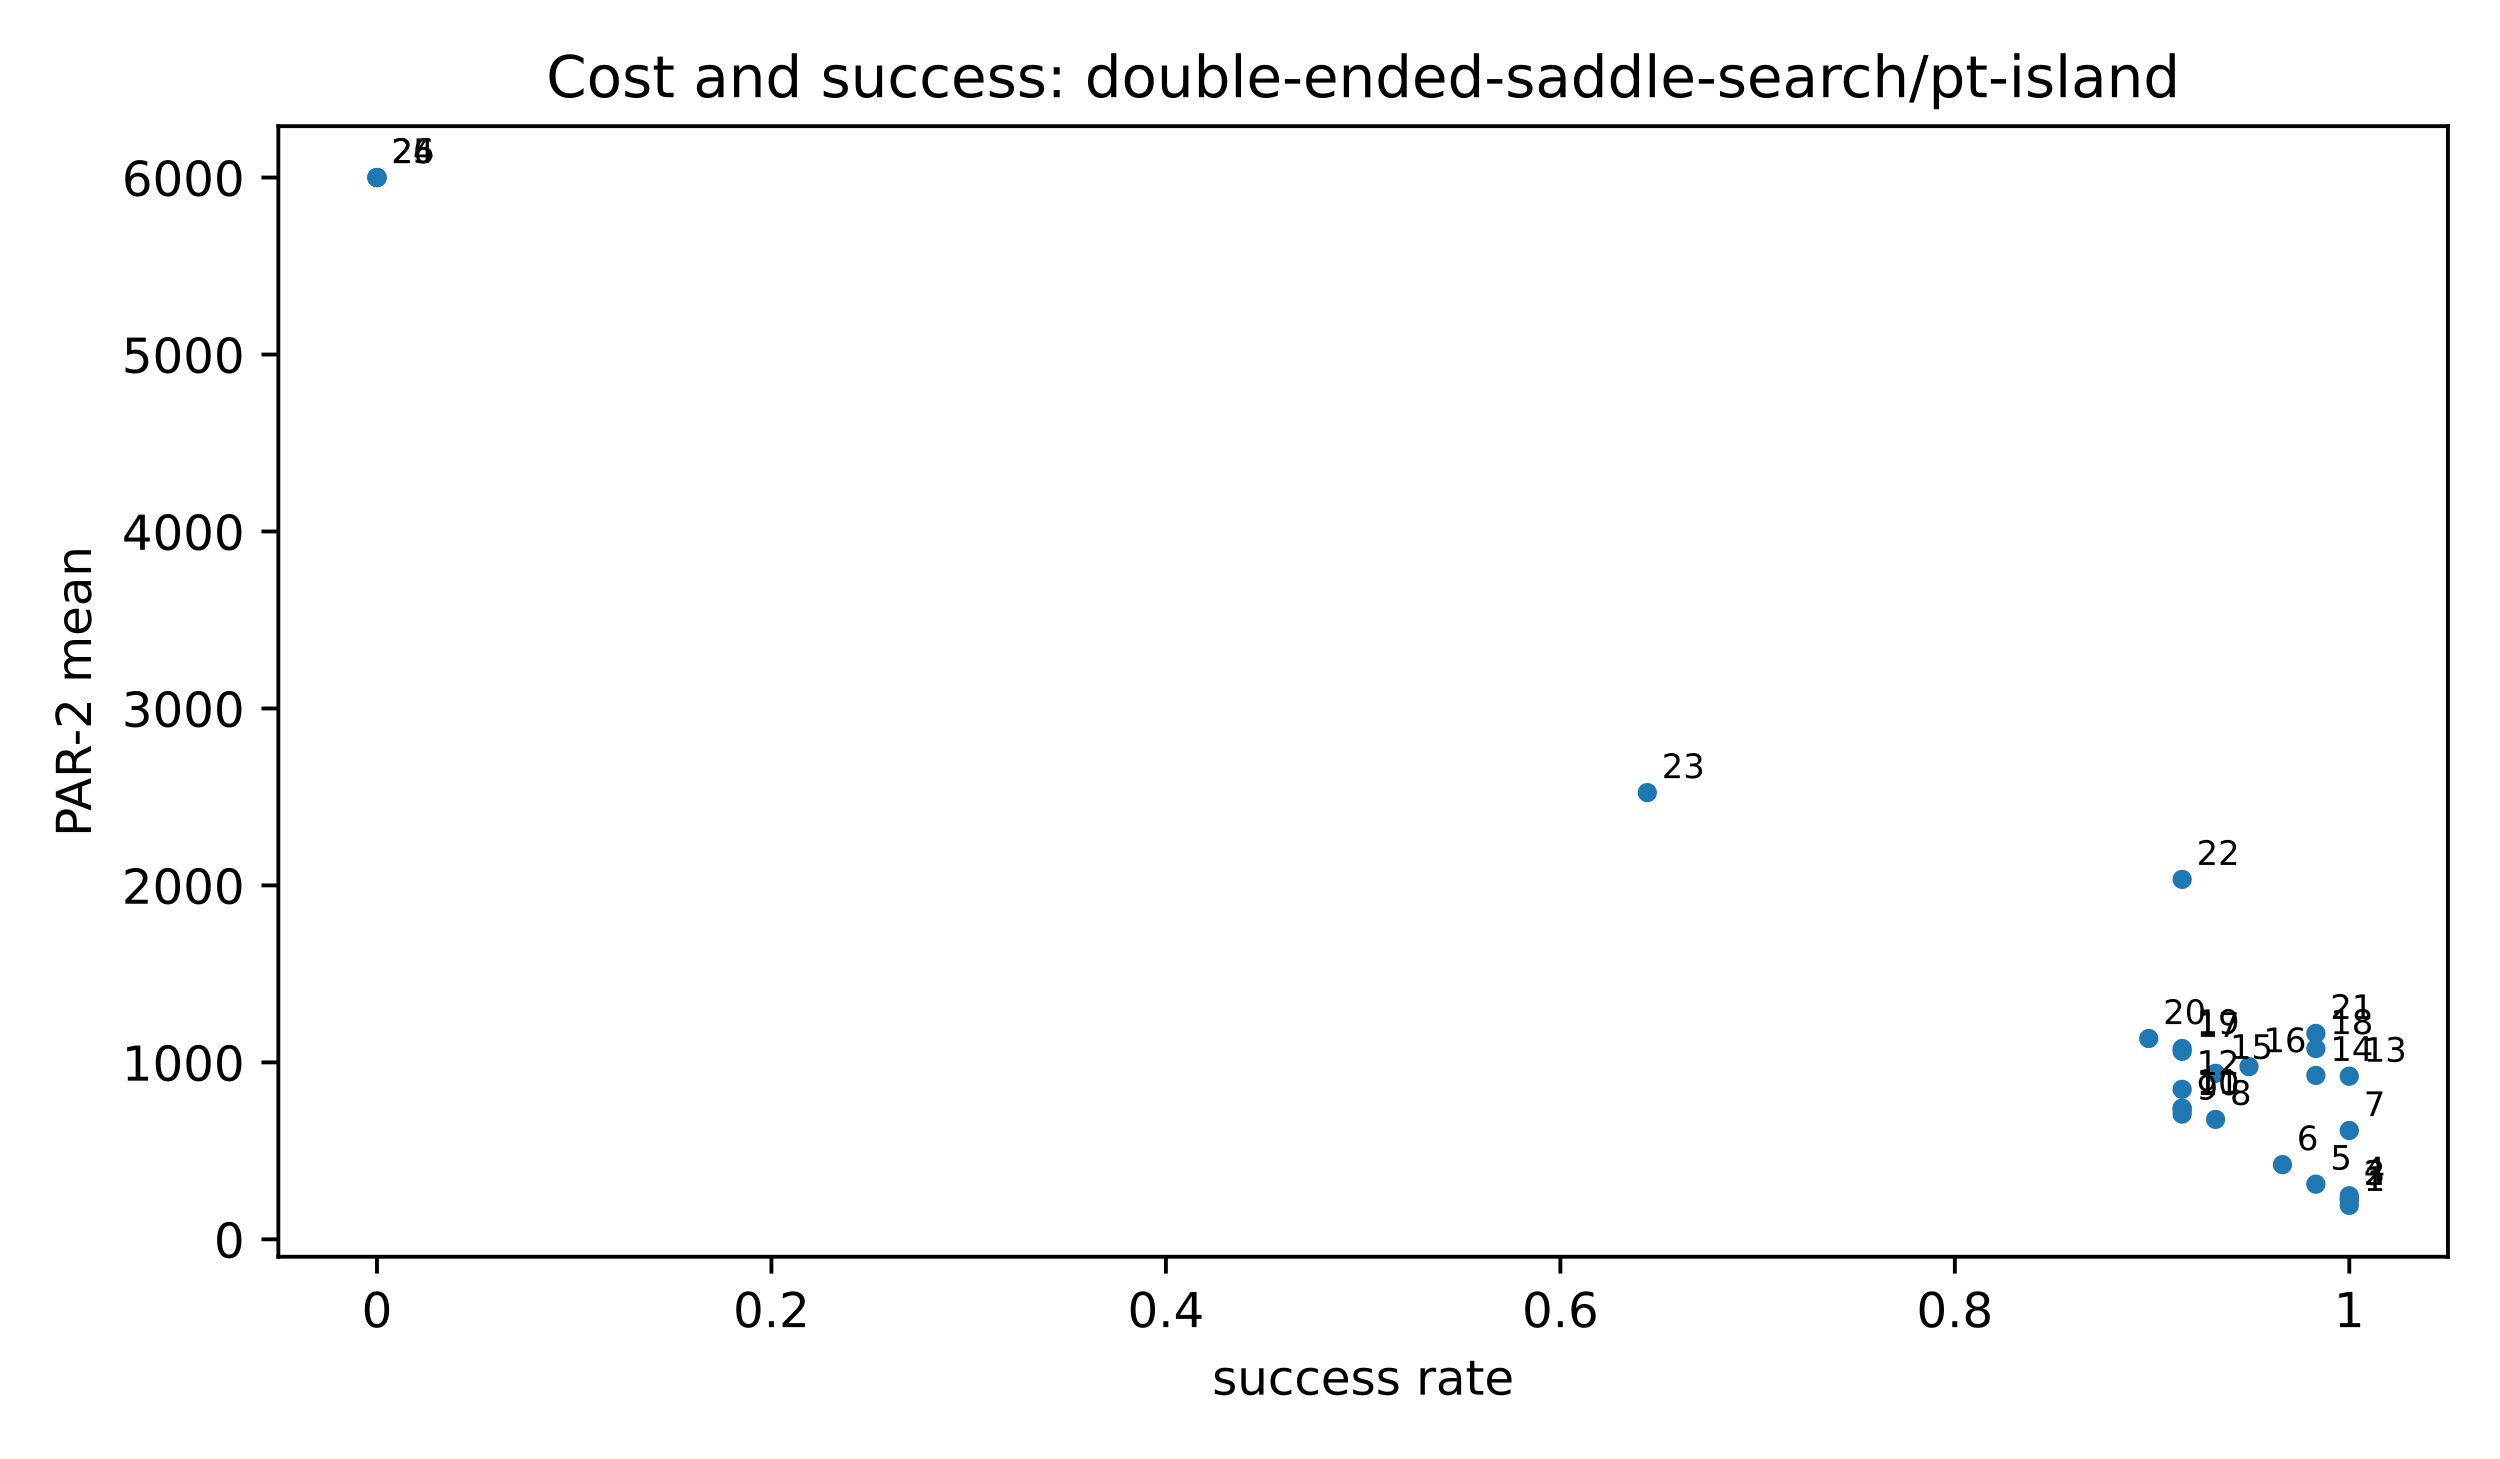
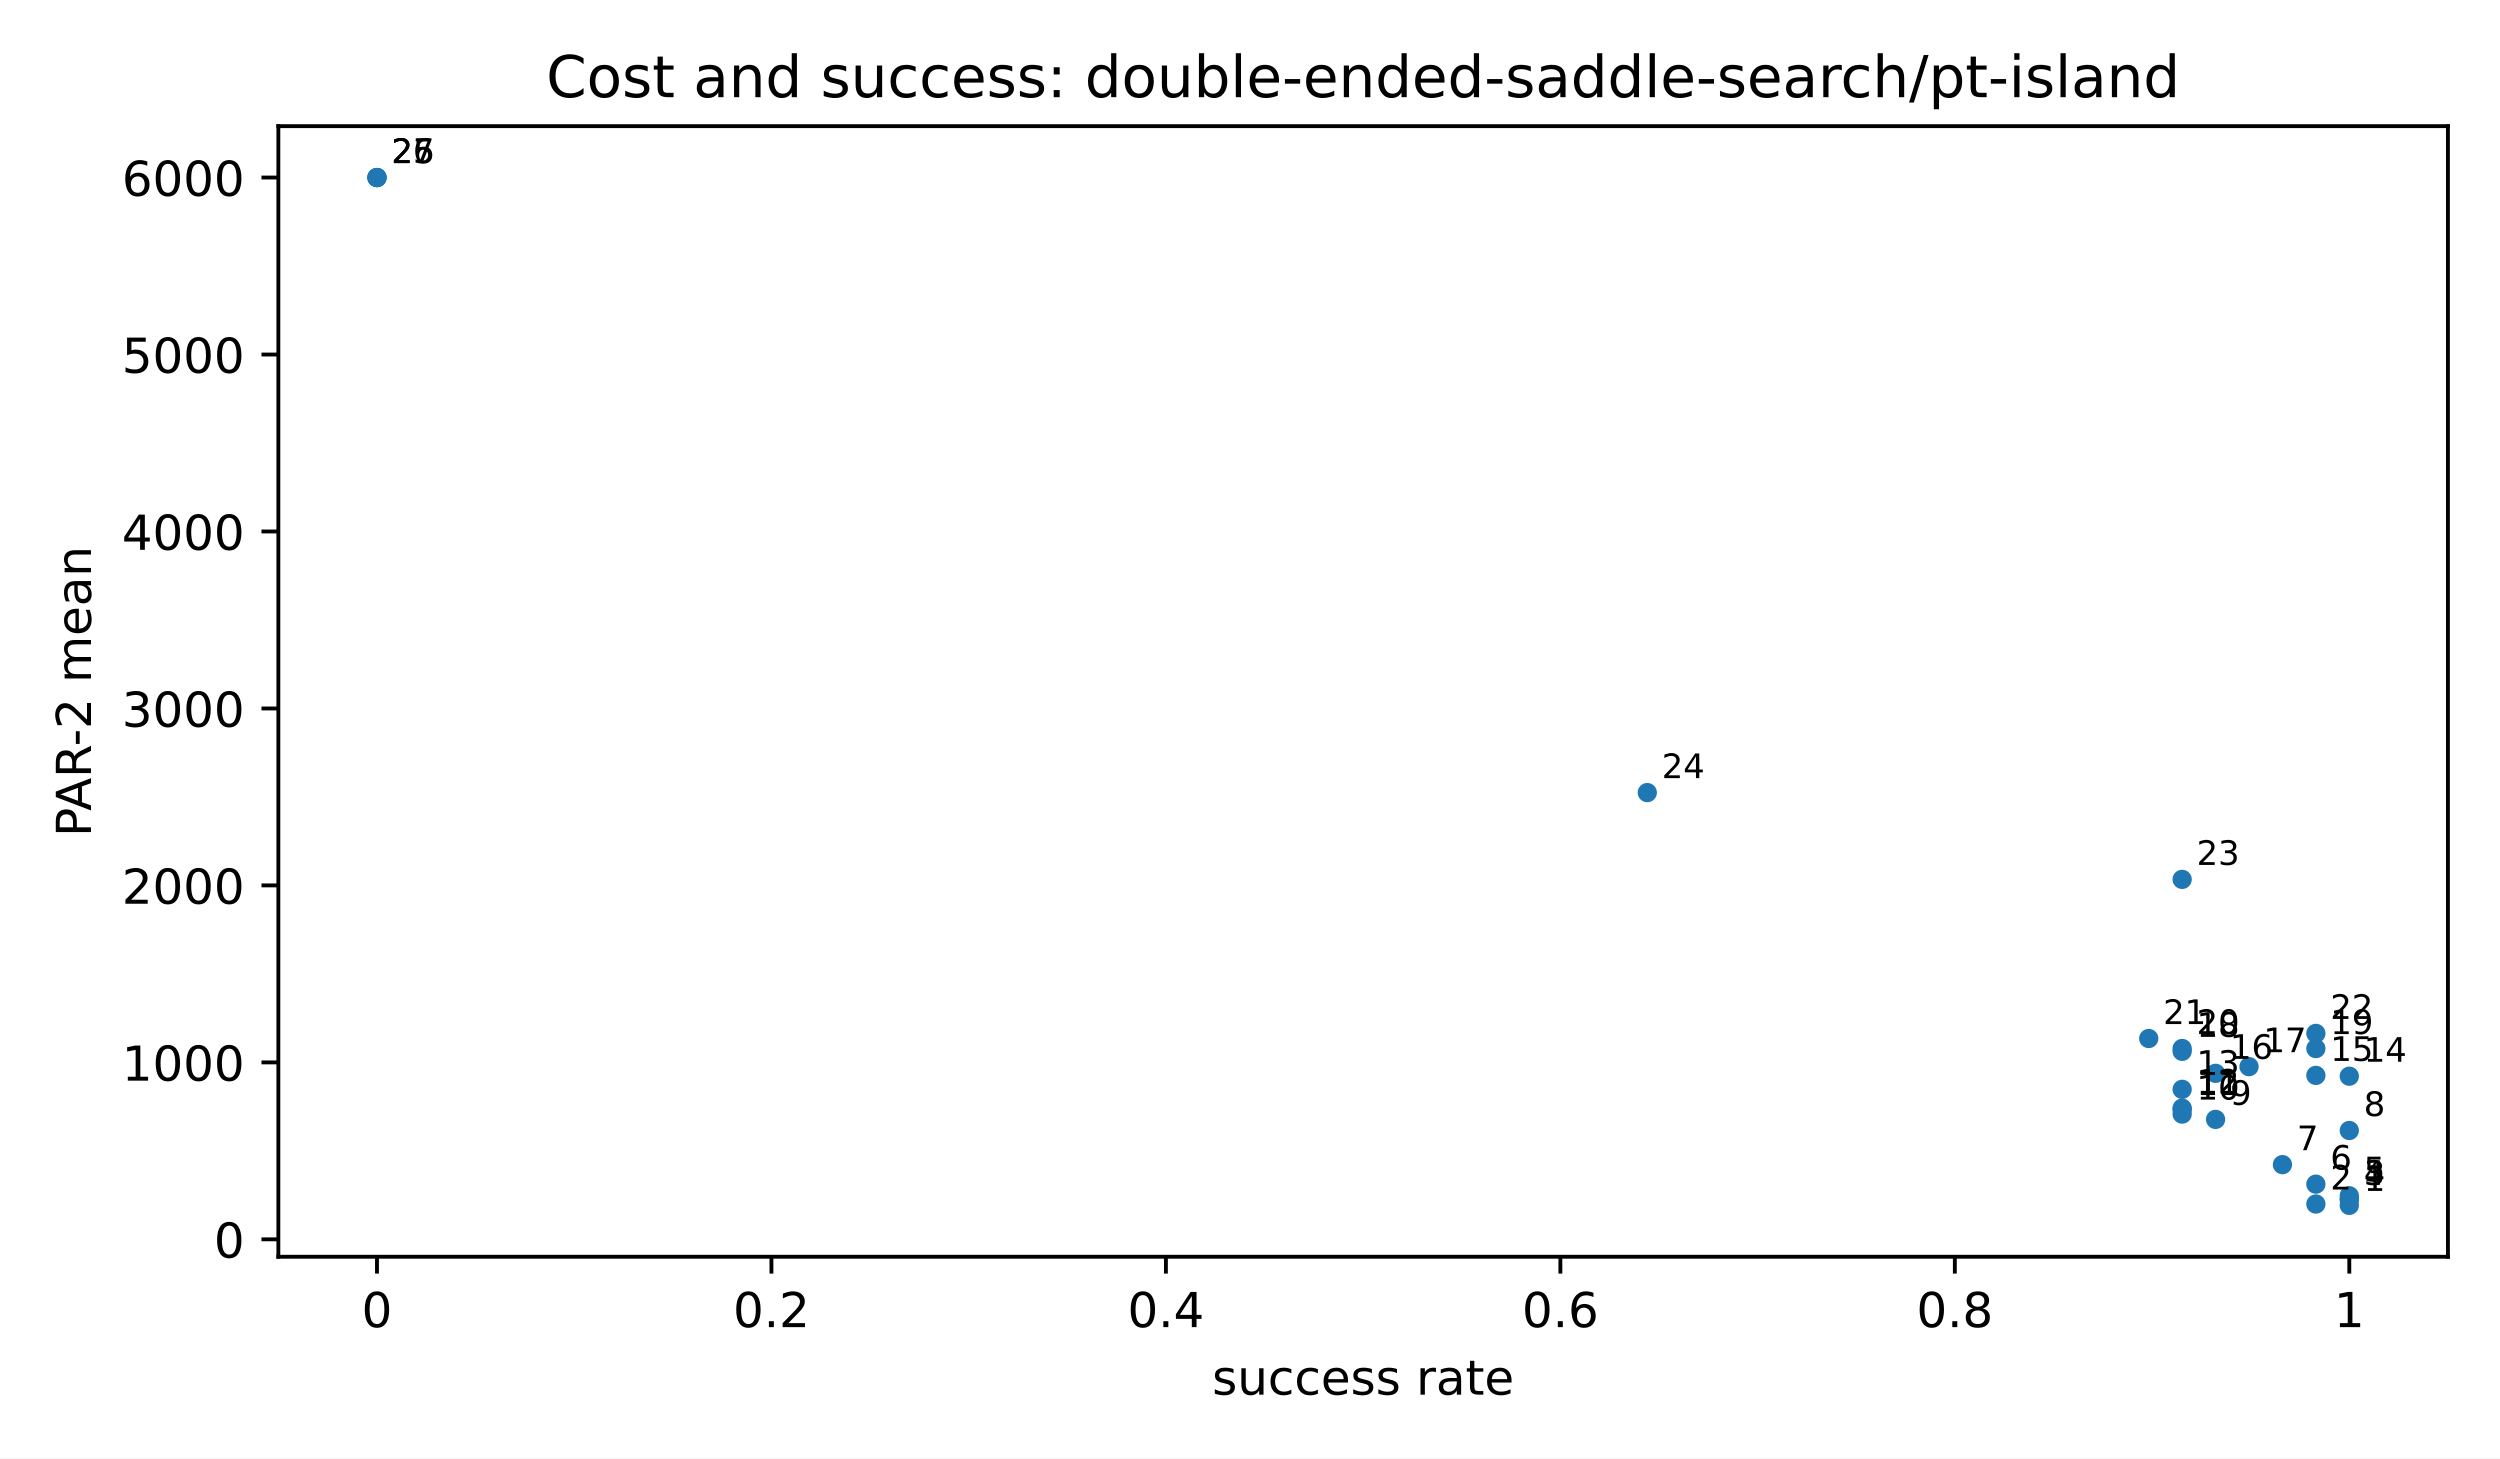
<svg xmlns="http://www.w3.org/2000/svg" xmlns:xlink="http://www.w3.org/1999/xlink" width="518.4pt" height="302.4pt" viewBox="0 0 518.4 302.4" version="1.1">
  <defs>
    <style type="text/css">*{stroke-linejoin: round; stroke-linecap: butt}</style>
  </defs>
  <g id="figure_1">
    <g id="patch_1">
      <path d="M 0 302.4  L 518.4 302.4  L 518.4 0  L 0 0  z " style="fill: #ffffff" />
    </g>
    <g id="axes_1">
      <g id="patch_2">
        <path d="M 57.72 260.6  L 507.6 260.6  L 507.6 26.16  L 57.72 26.16  z " style="fill: #ffffff" />
      </g>
      <g id="PathCollection_1">
        <defs>
          <path id="m2d8934182f" d="M 0 2  C 0.53 2 1.039 1.789 1.414 1.414  C 1.789 1.039 2 0.53 2 0  C 2 -0.53 1.789 -1.039 1.414 -1.414  C 1.039 -1.789 0.53 -2 0 -2  C -0.53 -2 -1.039 -1.789 -1.414 -1.414  C -1.789 -1.039 -2 -0.53 -2 0  C -2 0.53 -1.789 1.039 -1.414 1.414  C -1.039 1.789 -0.53 2 0 2  z " />
        </defs>
        <g clip-path="url(#pfbca4baf77)">
          <use xlink:href="#m2d8934182f" x="487.151" y="249.944" style="fill: #1f77b4" />
+           <use xlink:href="#m2d8934182f" x="480.219" y="249.667" style="fill: #1f77b4" />
          <use xlink:href="#m2d8934182f" x="487.151" y="248.702" style="fill: #1f77b4" />
          <use xlink:href="#m2d8934182f" x="487.151" y="248.702" style="fill: #1f77b4" />
          <use xlink:href="#m2d8934182f" x="487.151" y="247.954" style="fill: #1f77b4" />
          <use xlink:href="#m2d8934182f" x="480.219" y="245.548" style="fill: #1f77b4" />
          <use xlink:href="#m2d8934182f" x="473.287" y="241.5" style="fill: #1f77b4" />
          <use xlink:href="#m2d8934182f" x="487.151" y="234.418" style="fill: #1f77b4" />
          <use xlink:href="#m2d8934182f" x="459.423" y="232.118" style="fill: #1f77b4" />
          <use xlink:href="#m2d8934182f" x="452.491" y="231.016" style="fill: #1f77b4" />
          <use xlink:href="#m2d8934182f" x="452.491" y="230.072" style="fill: #1f77b4" />
          <use xlink:href="#m2d8934182f" x="452.491" y="229.783" style="fill: #1f77b4" />
          <use xlink:href="#m2d8934182f" x="452.491" y="225.885" style="fill: #1f77b4" />
          <use xlink:href="#m2d8934182f" x="487.151" y="223.163" style="fill: #1f77b4" />
          <use xlink:href="#m2d8934182f" x="480.219" y="222.993" style="fill: #1f77b4" />
          <use xlink:href="#m2d8934182f" x="459.423" y="222.567" style="fill: #1f77b4" />
          <use xlink:href="#m2d8934182f" x="466.355" y="221.177" style="fill: #1f77b4" />
          <use xlink:href="#m2d8934182f" x="452.491" y="218.003" style="fill: #1f77b4" />
          <use xlink:href="#m2d8934182f" x="480.219" y="217.429" style="fill: #1f77b4" />
          <use xlink:href="#m2d8934182f" x="452.491" y="217.417" style="fill: #1f77b4" />
          <use xlink:href="#m2d8934182f" x="445.56" y="215.344" style="fill: #1f77b4" />
          <use xlink:href="#m2d8934182f" x="480.219" y="214.286" style="fill: #1f77b4" />
          <use xlink:href="#m2d8934182f" x="452.491" y="182.348" style="fill: #1f77b4" />
          <use xlink:href="#m2d8934182f" x="341.581" y="164.352" style="fill: #1f77b4" />
          <use xlink:href="#m2d8934182f" x="78.169" y="36.816" style="fill: #1f77b4" />
          <use xlink:href="#m2d8934182f" x="78.169" y="36.816" style="fill: #1f77b4" />
          <use xlink:href="#m2d8934182f" x="78.169" y="36.816" style="fill: #1f77b4" />
        </g>
      </g>
      <g id="matplotlib.axis_1">
        <g id="xtick_1">
          <g id="line2d_1">
            <defs>
              <path id="m8ea4d47d77" d="M 0 0  L 0 3.5  " style="stroke: #000000; stroke-width: 0.8" />
            </defs>
            <g>
              <use xlink:href="#m8ea4d47d77" x="78.169" y="260.6" style="stroke: #000000; stroke-width: 0.8" />
            </g>
          </g>
          <g id="text_1">
            <text style="font-size: 10px; font-family: 'DejaVu Sans', 'Bitstream Vera Sans', 'Computer Modern Sans Serif', 'Lucida Grande', 'Verdana', 'Geneva', 'Lucid', 'Arial', 'Helvetica', 'Avant Garde', sans-serif; text-anchor: middle" x="78.169" y="275.198" transform="rotate(-0 78.16909 275.1977)">0</text>
          </g>
        </g>
        <g id="xtick_2">
          <g id="line2d_2">
            <g>
              <use xlink:href="#m8ea4d47d77" x="159.965" y="260.6" style="stroke: #000000; stroke-width: 0.8" />
            </g>
          </g>
          <g id="text_2">
            <text style="font-size: 10px; font-family: 'DejaVu Sans', 'Bitstream Vera Sans', 'Computer Modern Sans Serif', 'Lucida Grande', 'Verdana', 'Geneva', 'Lucid', 'Arial', 'Helvetica', 'Avant Garde', sans-serif; text-anchor: middle" x="159.965" y="275.198" transform="rotate(-0 159.9655 275.1977)">0.2</text>
          </g>
        </g>
        <g id="xtick_3">
          <g id="line2d_3">
            <g>
              <use xlink:href="#m8ea4d47d77" x="241.762" y="260.6" style="stroke: #000000; stroke-width: 0.8" />
            </g>
          </g>
          <g id="text_3">
            <text style="font-size: 10px; font-family: 'DejaVu Sans', 'Bitstream Vera Sans', 'Computer Modern Sans Serif', 'Lucida Grande', 'Verdana', 'Geneva', 'Lucid', 'Arial', 'Helvetica', 'Avant Garde', sans-serif; text-anchor: middle" x="241.762" y="275.198" transform="rotate(-0 241.7618 275.1977)">0.4</text>
          </g>
        </g>
        <g id="xtick_4">
          <g id="line2d_4">
            <g>
              <use xlink:href="#m8ea4d47d77" x="323.558" y="260.6" style="stroke: #000000; stroke-width: 0.8" />
            </g>
          </g>
          <g id="text_4">
            <text style="font-size: 10px; font-family: 'DejaVu Sans', 'Bitstream Vera Sans', 'Computer Modern Sans Serif', 'Lucida Grande', 'Verdana', 'Geneva', 'Lucid', 'Arial', 'Helvetica', 'Avant Garde', sans-serif; text-anchor: middle" x="323.558" y="275.198" transform="rotate(-0 323.5582 275.1977)">0.6</text>
          </g>
        </g>
        <g id="xtick_5">
          <g id="line2d_5">
            <g>
              <use xlink:href="#m8ea4d47d77" x="405.355" y="260.6" style="stroke: #000000; stroke-width: 0.8" />
            </g>
          </g>
          <g id="text_5">
            <text style="font-size: 10px; font-family: 'DejaVu Sans', 'Bitstream Vera Sans', 'Computer Modern Sans Serif', 'Lucida Grande', 'Verdana', 'Geneva', 'Lucid', 'Arial', 'Helvetica', 'Avant Garde', sans-serif; text-anchor: middle" x="405.355" y="275.198" transform="rotate(-0 405.3545 275.1977)">0.8</text>
          </g>
        </g>
        <g id="xtick_6">
          <g id="line2d_6">
            <g>
              <use xlink:href="#m8ea4d47d77" x="487.151" y="260.6" style="stroke: #000000; stroke-width: 0.8" />
            </g>
          </g>
          <g id="text_6">
            <text style="font-size: 10px; font-family: 'DejaVu Sans', 'Bitstream Vera Sans', 'Computer Modern Sans Serif', 'Lucida Grande', 'Verdana', 'Geneva', 'Lucid', 'Arial', 'Helvetica', 'Avant Garde', sans-serif; text-anchor: middle" x="487.151" y="275.198" transform="rotate(-0 487.1509 275.1977)">1</text>
          </g>
        </g>
        <g id="text_7">
          <text style="font-size: 10px; font-family: 'DejaVu Sans', 'Bitstream Vera Sans', 'Computer Modern Sans Serif', 'Lucida Grande', 'Verdana', 'Geneva', 'Lucid', 'Arial', 'Helvetica', 'Avant Garde', sans-serif; text-anchor: middle" x="282.66" y="289.198" transform="rotate(-0 282.66 289.1977)">success rate</text>
        </g>
      </g>
      <g id="matplotlib.axis_2">
        <g id="ytick_1">
          <g id="line2d_7">
            <defs>
              <path id="md659df78fa" d="M 0 0  L -3.5 0  " style="stroke: #000000; stroke-width: 0.8" />
            </defs>
            <g>
              <use xlink:href="#md659df78fa" x="57.72" y="256.991" style="stroke: #000000; stroke-width: 0.8" />
            </g>
          </g>
          <g id="text_8">
            <text style="font-size: 10px; font-family: 'DejaVu Sans', 'Bitstream Vera Sans', 'Computer Modern Sans Serif', 'Lucida Grande', 'Verdana', 'Geneva', 'Lucid', 'Arial', 'Helvetica', 'Avant Garde', sans-serif; text-anchor: end" x="50.72" y="260.79" transform="rotate(-0 50.72 260.7899)">0</text>
          </g>
        </g>
        <g id="ytick_2">
          <g id="line2d_8">
            <g>
              <use xlink:href="#md659df78fa" x="57.72" y="220.295" style="stroke: #000000; stroke-width: 0.8" />
            </g>
          </g>
          <g id="text_9">
            <text style="font-size: 10px; font-family: 'DejaVu Sans', 'Bitstream Vera Sans', 'Computer Modern Sans Serif', 'Lucida Grande', 'Verdana', 'Geneva', 'Lucid', 'Arial', 'Helvetica', 'Avant Garde', sans-serif; text-anchor: end" x="50.72" y="224.094" transform="rotate(-0 50.72 224.0941)">1000</text>
          </g>
        </g>
        <g id="ytick_3">
          <g id="line2d_9">
            <g>
              <use xlink:href="#md659df78fa" x="57.72" y="183.6" style="stroke: #000000; stroke-width: 0.8" />
            </g>
          </g>
          <g id="text_10">
            <text style="font-size: 10px; font-family: 'DejaVu Sans', 'Bitstream Vera Sans', 'Computer Modern Sans Serif', 'Lucida Grande', 'Verdana', 'Geneva', 'Lucid', 'Arial', 'Helvetica', 'Avant Garde', sans-serif; text-anchor: end" x="50.72" y="187.398" transform="rotate(-0 50.72 187.3983)">2000</text>
          </g>
        </g>
        <g id="ytick_4">
          <g id="line2d_10">
            <g>
              <use xlink:href="#md659df78fa" x="57.72" y="146.904" style="stroke: #000000; stroke-width: 0.8" />
            </g>
          </g>
          <g id="text_11">
            <text style="font-size: 10px; font-family: 'DejaVu Sans', 'Bitstream Vera Sans', 'Computer Modern Sans Serif', 'Lucida Grande', 'Verdana', 'Geneva', 'Lucid', 'Arial', 'Helvetica', 'Avant Garde', sans-serif; text-anchor: end" x="50.72" y="150.703" transform="rotate(-0 50.72 150.7026)">3000</text>
          </g>
        </g>
        <g id="ytick_5">
          <g id="line2d_11">
            <g>
              <use xlink:href="#md659df78fa" x="57.72" y="110.208" style="stroke: #000000; stroke-width: 0.8" />
            </g>
          </g>
          <g id="text_12">
            <text style="font-size: 10px; font-family: 'DejaVu Sans', 'Bitstream Vera Sans', 'Computer Modern Sans Serif', 'Lucida Grande', 'Verdana', 'Geneva', 'Lucid', 'Arial', 'Helvetica', 'Avant Garde', sans-serif; text-anchor: end" x="50.72" y="114.007" transform="rotate(-0 50.72 114.0068)">4000</text>
          </g>
        </g>
        <g id="ytick_6">
          <g id="line2d_12">
            <g>
              <use xlink:href="#md659df78fa" x="57.72" y="73.512" style="stroke: #000000; stroke-width: 0.8" />
            </g>
          </g>
          <g id="text_13">
            <text style="font-size: 10px; font-family: 'DejaVu Sans', 'Bitstream Vera Sans', 'Computer Modern Sans Serif', 'Lucida Grande', 'Verdana', 'Geneva', 'Lucid', 'Arial', 'Helvetica', 'Avant Garde', sans-serif; text-anchor: end" x="50.72" y="77.311" transform="rotate(-0 50.72 77.31098)">5000</text>
          </g>
        </g>
        <g id="ytick_7">
          <g id="line2d_13">
            <g>
              <use xlink:href="#md659df78fa" x="57.72" y="36.816" style="stroke: #000000; stroke-width: 0.8" />
            </g>
          </g>
          <g id="text_14">
            <text style="font-size: 10px; font-family: 'DejaVu Sans', 'Bitstream Vera Sans', 'Computer Modern Sans Serif', 'Lucida Grande', 'Verdana', 'Geneva', 'Lucid', 'Arial', 'Helvetica', 'Avant Garde', sans-serif; text-anchor: end" x="50.72" y="40.615" transform="rotate(-0 50.72 40.61519)">6000</text>
          </g>
        </g>
        <g id="text_15">
          <text style="font-size: 10px; font-family: 'DejaVu Sans', 'Bitstream Vera Sans', 'Computer Modern Sans Serif', 'Lucida Grande', 'Verdana', 'Geneva', 'Lucid', 'Arial', 'Helvetica', 'Avant Garde', sans-serif; text-anchor: middle" x="18.868" y="143.38" transform="rotate(-90 18.86766 143.38)">PAR-2 mean</text>
        </g>
      </g>
      <g id="patch_3">
        <path d="M 57.72 260.6  L 57.72 26.16  " style="fill: none; stroke: #000000; stroke-width: 0.8; stroke-linejoin: miter; stroke-linecap: square" />
      </g>
      <g id="patch_4">
        <path d="M 507.6 260.6  L 507.6 26.16  " style="fill: none; stroke: #000000; stroke-width: 0.8; stroke-linejoin: miter; stroke-linecap: square" />
      </g>
      <g id="patch_5">
        <path d="M 57.72 260.6  L 507.6 260.6  " style="fill: none; stroke: #000000; stroke-width: 0.8; stroke-linejoin: miter; stroke-linecap: square" />
      </g>
      <g id="patch_6">
        <path d="M 57.72 26.16  L 507.6 26.16  " style="fill: none; stroke: #000000; stroke-width: 0.8; stroke-linejoin: miter; stroke-linecap: square" />
      </g>
      <g id="text_16">
        <text style="font-size: 7px; font-family: 'DejaVu Sans', 'Bitstream Vera Sans', 'Computer Modern Sans Serif', 'Lucida Grande', 'Verdana', 'Geneva', 'Lucid', 'Arial', 'Helvetica', 'Avant Garde', sans-serif; text-anchor: start" x="490.151" y="246.944" transform="rotate(-0 490.1509 246.9436)">1</text>
      </g>
      <g id="text_17">
-         <text style="font-size: 7px; font-family: 'DejaVu Sans', 'Bitstream Vera Sans', 'Computer Modern Sans Serif', 'Lucida Grande', 'Verdana', 'Geneva', 'Lucid', 'Arial', 'Helvetica', 'Avant Garde', sans-serif; text-anchor: start" x="490.151" y="245.702" transform="rotate(-0 490.1509 245.7022)">2</text>
+         <text style="font-size: 7px; font-family: 'DejaVu Sans', 'Bitstream Vera Sans', 'Computer Modern Sans Serif', 'Lucida Grande', 'Verdana', 'Geneva', 'Lucid', 'Arial', 'Helvetica', 'Avant Garde', sans-serif; text-anchor: start" x="483.219" y="246.667" transform="rotate(-0 483.219 246.6669)">2</text>
      </g>
      <g id="text_18">
        <text style="font-size: 7px; font-family: 'DejaVu Sans', 'Bitstream Vera Sans', 'Computer Modern Sans Serif', 'Lucida Grande', 'Verdana', 'Geneva', 'Lucid', 'Arial', 'Helvetica', 'Avant Garde', sans-serif; text-anchor: start" x="490.151" y="245.702" transform="rotate(-0 490.1509 245.7022)">3</text>
      </g>
      <g id="text_19">
-         <text style="font-size: 7px; font-family: 'DejaVu Sans', 'Bitstream Vera Sans', 'Computer Modern Sans Serif', 'Lucida Grande', 'Verdana', 'Geneva', 'Lucid', 'Arial', 'Helvetica', 'Avant Garde', sans-serif; text-anchor: start" x="490.151" y="244.954" transform="rotate(-0 490.1509 244.954)">4</text>
+         <text style="font-size: 7px; font-family: 'DejaVu Sans', 'Bitstream Vera Sans', 'Computer Modern Sans Serif', 'Lucida Grande', 'Verdana', 'Geneva', 'Lucid', 'Arial', 'Helvetica', 'Avant Garde', sans-serif; text-anchor: start" x="490.151" y="245.702" transform="rotate(-0 490.1509 245.7022)">4</text>
      </g>
      <g id="text_20">
-         <text style="font-size: 7px; font-family: 'DejaVu Sans', 'Bitstream Vera Sans', 'Computer Modern Sans Serif', 'Lucida Grande', 'Verdana', 'Geneva', 'Lucid', 'Arial', 'Helvetica', 'Avant Garde', sans-serif; text-anchor: start" x="483.219" y="242.548" transform="rotate(-0 483.219 242.5482)">5</text>
+         <text style="font-size: 7px; font-family: 'DejaVu Sans', 'Bitstream Vera Sans', 'Computer Modern Sans Serif', 'Lucida Grande', 'Verdana', 'Geneva', 'Lucid', 'Arial', 'Helvetica', 'Avant Garde', sans-serif; text-anchor: start" x="490.151" y="244.954" transform="rotate(-0 490.1509 244.954)">5</text>
      </g>
      <g id="text_21">
-         <text style="font-size: 7px; font-family: 'DejaVu Sans', 'Bitstream Vera Sans', 'Computer Modern Sans Serif', 'Lucida Grande', 'Verdana', 'Geneva', 'Lucid', 'Arial', 'Helvetica', 'Avant Garde', sans-serif; text-anchor: start" x="476.287" y="238.5" transform="rotate(-0 476.2871 238.5005)">6</text>
+         <text style="font-size: 7px; font-family: 'DejaVu Sans', 'Bitstream Vera Sans', 'Computer Modern Sans Serif', 'Lucida Grande', 'Verdana', 'Geneva', 'Lucid', 'Arial', 'Helvetica', 'Avant Garde', sans-serif; text-anchor: start" x="483.219" y="242.548" transform="rotate(-0 483.219 242.5482)">6</text>
      </g>
      <g id="text_22">
-         <text style="font-size: 7px; font-family: 'DejaVu Sans', 'Bitstream Vera Sans', 'Computer Modern Sans Serif', 'Lucida Grande', 'Verdana', 'Geneva', 'Lucid', 'Arial', 'Helvetica', 'Avant Garde', sans-serif; text-anchor: start" x="490.151" y="231.418" transform="rotate(-0 490.1509 231.4176)">7</text>
+         <text style="font-size: 7px; font-family: 'DejaVu Sans', 'Bitstream Vera Sans', 'Computer Modern Sans Serif', 'Lucida Grande', 'Verdana', 'Geneva', 'Lucid', 'Arial', 'Helvetica', 'Avant Garde', sans-serif; text-anchor: start" x="476.287" y="238.5" transform="rotate(-0 476.2871 238.5005)">7</text>
      </g>
      <g id="text_23">
-         <text style="font-size: 7px; font-family: 'DejaVu Sans', 'Bitstream Vera Sans', 'Computer Modern Sans Serif', 'Lucida Grande', 'Verdana', 'Geneva', 'Lucid', 'Arial', 'Helvetica', 'Avant Garde', sans-serif; text-anchor: start" x="462.423" y="229.118" transform="rotate(-0 462.4233 229.1176)">8</text>
+         <text style="font-size: 7px; font-family: 'DejaVu Sans', 'Bitstream Vera Sans', 'Computer Modern Sans Serif', 'Lucida Grande', 'Verdana', 'Geneva', 'Lucid', 'Arial', 'Helvetica', 'Avant Garde', sans-serif; text-anchor: start" x="490.151" y="231.418" transform="rotate(-0 490.1509 231.4176)">8</text>
      </g>
      <g id="text_24">
-         <text style="font-size: 7px; font-family: 'DejaVu Sans', 'Bitstream Vera Sans', 'Computer Modern Sans Serif', 'Lucida Grande', 'Verdana', 'Geneva', 'Lucid', 'Arial', 'Helvetica', 'Avant Garde', sans-serif; text-anchor: start" x="455.491" y="228.016" transform="rotate(-0 455.4914 228.0161)">9</text>
+         <text style="font-size: 7px; font-family: 'DejaVu Sans', 'Bitstream Vera Sans', 'Computer Modern Sans Serif', 'Lucida Grande', 'Verdana', 'Geneva', 'Lucid', 'Arial', 'Helvetica', 'Avant Garde', sans-serif; text-anchor: start" x="462.423" y="229.118" transform="rotate(-0 462.4233 229.1176)">9</text>
      </g>
      <g id="text_25">
-         <text style="font-size: 7px; font-family: 'DejaVu Sans', 'Bitstream Vera Sans', 'Computer Modern Sans Serif', 'Lucida Grande', 'Verdana', 'Geneva', 'Lucid', 'Arial', 'Helvetica', 'Avant Garde', sans-serif; text-anchor: start" x="455.491" y="227.072" transform="rotate(-0 455.4914 227.0719)">10</text>
+         <text style="font-size: 7px; font-family: 'DejaVu Sans', 'Bitstream Vera Sans', 'Computer Modern Sans Serif', 'Lucida Grande', 'Verdana', 'Geneva', 'Lucid', 'Arial', 'Helvetica', 'Avant Garde', sans-serif; text-anchor: start" x="455.491" y="228.016" transform="rotate(-0 455.4914 228.0161)">10</text>
      </g>
      <g id="text_26">
-         <text style="font-size: 7px; font-family: 'DejaVu Sans', 'Bitstream Vera Sans', 'Computer Modern Sans Serif', 'Lucida Grande', 'Verdana', 'Geneva', 'Lucid', 'Arial', 'Helvetica', 'Avant Garde', sans-serif; text-anchor: start" x="455.491" y="226.783" transform="rotate(-0 455.4914 226.7827)">11</text>
+         <text style="font-size: 7px; font-family: 'DejaVu Sans', 'Bitstream Vera Sans', 'Computer Modern Sans Serif', 'Lucida Grande', 'Verdana', 'Geneva', 'Lucid', 'Arial', 'Helvetica', 'Avant Garde', sans-serif; text-anchor: start" x="455.491" y="227.072" transform="rotate(-0 455.4914 227.0719)">11</text>
      </g>
      <g id="text_27">
-         <text style="font-size: 7px; font-family: 'DejaVu Sans', 'Bitstream Vera Sans', 'Computer Modern Sans Serif', 'Lucida Grande', 'Verdana', 'Geneva', 'Lucid', 'Arial', 'Helvetica', 'Avant Garde', sans-serif; text-anchor: start" x="455.491" y="222.885" transform="rotate(-0 455.4914 222.8849)">12</text>
+         <text style="font-size: 7px; font-family: 'DejaVu Sans', 'Bitstream Vera Sans', 'Computer Modern Sans Serif', 'Lucida Grande', 'Verdana', 'Geneva', 'Lucid', 'Arial', 'Helvetica', 'Avant Garde', sans-serif; text-anchor: start" x="455.491" y="226.783" transform="rotate(-0 455.4914 226.7827)">12</text>
      </g>
      <g id="text_28">
-         <text style="font-size: 7px; font-family: 'DejaVu Sans', 'Bitstream Vera Sans', 'Computer Modern Sans Serif', 'Lucida Grande', 'Verdana', 'Geneva', 'Lucid', 'Arial', 'Helvetica', 'Avant Garde', sans-serif; text-anchor: start" x="490.151" y="220.163" transform="rotate(-0 490.1509 220.1632)">13</text>
+         <text style="font-size: 7px; font-family: 'DejaVu Sans', 'Bitstream Vera Sans', 'Computer Modern Sans Serif', 'Lucida Grande', 'Verdana', 'Geneva', 'Lucid', 'Arial', 'Helvetica', 'Avant Garde', sans-serif; text-anchor: start" x="455.491" y="222.885" transform="rotate(-0 455.4914 222.8849)">13</text>
      </g>
      <g id="text_29">
-         <text style="font-size: 7px; font-family: 'DejaVu Sans', 'Bitstream Vera Sans', 'Computer Modern Sans Serif', 'Lucida Grande', 'Verdana', 'Geneva', 'Lucid', 'Arial', 'Helvetica', 'Avant Garde', sans-serif; text-anchor: start" x="483.219" y="219.993" transform="rotate(-0 483.219 219.9934)">14</text>
+         <text style="font-size: 7px; font-family: 'DejaVu Sans', 'Bitstream Vera Sans', 'Computer Modern Sans Serif', 'Lucida Grande', 'Verdana', 'Geneva', 'Lucid', 'Arial', 'Helvetica', 'Avant Garde', sans-serif; text-anchor: start" x="490.151" y="220.163" transform="rotate(-0 490.1509 220.1632)">14</text>
      </g>
      <g id="text_30">
-         <text style="font-size: 7px; font-family: 'DejaVu Sans', 'Bitstream Vera Sans', 'Computer Modern Sans Serif', 'Lucida Grande', 'Verdana', 'Geneva', 'Lucid', 'Arial', 'Helvetica', 'Avant Garde', sans-serif; text-anchor: start" x="462.423" y="219.567" transform="rotate(-0 462.4233 219.5667)">15</text>
+         <text style="font-size: 7px; font-family: 'DejaVu Sans', 'Bitstream Vera Sans', 'Computer Modern Sans Serif', 'Lucida Grande', 'Verdana', 'Geneva', 'Lucid', 'Arial', 'Helvetica', 'Avant Garde', sans-serif; text-anchor: start" x="483.219" y="219.993" transform="rotate(-0 483.219 219.9934)">15</text>
      </g>
      <g id="text_31">
-         <text style="font-size: 7px; font-family: 'DejaVu Sans', 'Bitstream Vera Sans', 'Computer Modern Sans Serif', 'Lucida Grande', 'Verdana', 'Geneva', 'Lucid', 'Arial', 'Helvetica', 'Avant Garde', sans-serif; text-anchor: start" x="469.355" y="218.177" transform="rotate(-0 469.3552 218.1766)">16</text>
+         <text style="font-size: 7px; font-family: 'DejaVu Sans', 'Bitstream Vera Sans', 'Computer Modern Sans Serif', 'Lucida Grande', 'Verdana', 'Geneva', 'Lucid', 'Arial', 'Helvetica', 'Avant Garde', sans-serif; text-anchor: start" x="462.423" y="219.567" transform="rotate(-0 462.4233 219.5667)">16</text>
      </g>
      <g id="text_32">
-         <text style="font-size: 7px; font-family: 'DejaVu Sans', 'Bitstream Vera Sans', 'Computer Modern Sans Serif', 'Lucida Grande', 'Verdana', 'Geneva', 'Lucid', 'Arial', 'Helvetica', 'Avant Garde', sans-serif; text-anchor: start" x="455.491" y="215.003" transform="rotate(-0 455.4914 215.0034)">17</text>
+         <text style="font-size: 7px; font-family: 'DejaVu Sans', 'Bitstream Vera Sans', 'Computer Modern Sans Serif', 'Lucida Grande', 'Verdana', 'Geneva', 'Lucid', 'Arial', 'Helvetica', 'Avant Garde', sans-serif; text-anchor: start" x="469.355" y="218.177" transform="rotate(-0 469.3552 218.1766)">17</text>
      </g>
      <g id="text_33">
-         <text style="font-size: 7px; font-family: 'DejaVu Sans', 'Bitstream Vera Sans', 'Computer Modern Sans Serif', 'Lucida Grande', 'Verdana', 'Geneva', 'Lucid', 'Arial', 'Helvetica', 'Avant Garde', sans-serif; text-anchor: start" x="483.219" y="214.429" transform="rotate(-0 483.219 214.4287)">18</text>
+         <text style="font-size: 7px; font-family: 'DejaVu Sans', 'Bitstream Vera Sans', 'Computer Modern Sans Serif', 'Lucida Grande', 'Verdana', 'Geneva', 'Lucid', 'Arial', 'Helvetica', 'Avant Garde', sans-serif; text-anchor: start" x="455.491" y="215.003" transform="rotate(-0 455.4914 215.0034)">18</text>
      </g>
      <g id="text_34">
-         <text style="font-size: 7px; font-family: 'DejaVu Sans', 'Bitstream Vera Sans', 'Computer Modern Sans Serif', 'Lucida Grande', 'Verdana', 'Geneva', 'Lucid', 'Arial', 'Helvetica', 'Avant Garde', sans-serif; text-anchor: start" x="455.491" y="214.417" transform="rotate(-0 455.4914 214.4175)">19</text>
+         <text style="font-size: 7px; font-family: 'DejaVu Sans', 'Bitstream Vera Sans', 'Computer Modern Sans Serif', 'Lucida Grande', 'Verdana', 'Geneva', 'Lucid', 'Arial', 'Helvetica', 'Avant Garde', sans-serif; text-anchor: start" x="483.219" y="214.429" transform="rotate(-0 483.219 214.4287)">19</text>
      </g>
      <g id="text_35">
-         <text style="font-size: 7px; font-family: 'DejaVu Sans', 'Bitstream Vera Sans', 'Computer Modern Sans Serif', 'Lucida Grande', 'Verdana', 'Geneva', 'Lucid', 'Arial', 'Helvetica', 'Avant Garde', sans-serif; text-anchor: start" x="448.56" y="212.344" transform="rotate(-0 448.5595 212.3439)">20</text>
+         <text style="font-size: 7px; font-family: 'DejaVu Sans', 'Bitstream Vera Sans', 'Computer Modern Sans Serif', 'Lucida Grande', 'Verdana', 'Geneva', 'Lucid', 'Arial', 'Helvetica', 'Avant Garde', sans-serif; text-anchor: start" x="455.491" y="214.417" transform="rotate(-0 455.4914 214.4175)">20</text>
      </g>
      <g id="text_36">
-         <text style="font-size: 7px; font-family: 'DejaVu Sans', 'Bitstream Vera Sans', 'Computer Modern Sans Serif', 'Lucida Grande', 'Verdana', 'Geneva', 'Lucid', 'Arial', 'Helvetica', 'Avant Garde', sans-serif; text-anchor: start" x="483.219" y="211.286" transform="rotate(-0 483.219 211.2859)">21</text>
+         <text style="font-size: 7px; font-family: 'DejaVu Sans', 'Bitstream Vera Sans', 'Computer Modern Sans Serif', 'Lucida Grande', 'Verdana', 'Geneva', 'Lucid', 'Arial', 'Helvetica', 'Avant Garde', sans-serif; text-anchor: start" x="448.56" y="212.344" transform="rotate(-0 448.5595 212.3439)">21</text>
      </g>
      <g id="text_37">
-         <text style="font-size: 7px; font-family: 'DejaVu Sans', 'Bitstream Vera Sans', 'Computer Modern Sans Serif', 'Lucida Grande', 'Verdana', 'Geneva', 'Lucid', 'Arial', 'Helvetica', 'Avant Garde', sans-serif; text-anchor: start" x="455.491" y="179.348" transform="rotate(-0 455.4914 179.3475)">22</text>
+         <text style="font-size: 7px; font-family: 'DejaVu Sans', 'Bitstream Vera Sans', 'Computer Modern Sans Serif', 'Lucida Grande', 'Verdana', 'Geneva', 'Lucid', 'Arial', 'Helvetica', 'Avant Garde', sans-serif; text-anchor: start" x="483.219" y="211.286" transform="rotate(-0 483.219 211.2859)">22</text>
      </g>
      <g id="text_38">
-         <text style="font-size: 7px; font-family: 'DejaVu Sans', 'Bitstream Vera Sans', 'Computer Modern Sans Serif', 'Lucida Grande', 'Verdana', 'Geneva', 'Lucid', 'Arial', 'Helvetica', 'Avant Garde', sans-serif; text-anchor: start" x="344.581" y="161.352" transform="rotate(-0 344.5811 161.3516)">23</text>
+         <text style="font-size: 7px; font-family: 'DejaVu Sans', 'Bitstream Vera Sans', 'Computer Modern Sans Serif', 'Lucida Grande', 'Verdana', 'Geneva', 'Lucid', 'Arial', 'Helvetica', 'Avant Garde', sans-serif; text-anchor: start" x="455.491" y="179.348" transform="rotate(-0 455.4914 179.3475)">23</text>
      </g>
      <g id="text_39">
-         <text style="font-size: 7px; font-family: 'DejaVu Sans', 'Bitstream Vera Sans', 'Computer Modern Sans Serif', 'Lucida Grande', 'Verdana', 'Geneva', 'Lucid', 'Arial', 'Helvetica', 'Avant Garde', sans-serif; text-anchor: start" x="81.169" y="33.816" transform="rotate(-0 81.16909 33.81636)">24</text>
+         <text style="font-size: 7px; font-family: 'DejaVu Sans', 'Bitstream Vera Sans', 'Computer Modern Sans Serif', 'Lucida Grande', 'Verdana', 'Geneva', 'Lucid', 'Arial', 'Helvetica', 'Avant Garde', sans-serif; text-anchor: start" x="344.581" y="161.352" transform="rotate(-0 344.5811 161.3516)">24</text>
      </g>
      <g id="text_40">
        <text style="font-size: 7px; font-family: 'DejaVu Sans', 'Bitstream Vera Sans', 'Computer Modern Sans Serif', 'Lucida Grande', 'Verdana', 'Geneva', 'Lucid', 'Arial', 'Helvetica', 'Avant Garde', sans-serif; text-anchor: start" x="81.169" y="33.816" transform="rotate(-0 81.16909 33.81636)">25</text>
      </g>
      <g id="text_41">
        <text style="font-size: 7px; font-family: 'DejaVu Sans', 'Bitstream Vera Sans', 'Computer Modern Sans Serif', 'Lucida Grande', 'Verdana', 'Geneva', 'Lucid', 'Arial', 'Helvetica', 'Avant Garde', sans-serif; text-anchor: start" x="81.169" y="33.816" transform="rotate(-0 81.16909 33.81636)">26</text>
      </g>
      <g id="text_42">
+         <text style="font-size: 7px; font-family: 'DejaVu Sans', 'Bitstream Vera Sans', 'Computer Modern Sans Serif', 'Lucida Grande', 'Verdana', 'Geneva', 'Lucid', 'Arial', 'Helvetica', 'Avant Garde', sans-serif; text-anchor: start" x="81.169" y="33.816" transform="rotate(-0 81.16909 33.81636)">27</text>
+       </g>
+       <g id="text_43">
        <text style="font-size: 12px; font-family: 'DejaVu Sans', 'Bitstream Vera Sans', 'Computer Modern Sans Serif', 'Lucida Grande', 'Verdana', 'Geneva', 'Lucid', 'Arial', 'Helvetica', 'Avant Garde', sans-serif; text-anchor: middle" x="282.66" y="20.16" transform="rotate(-0 282.66 20.16)">Cost and success: double-ended-saddle-search/pt-island</text>
      </g>
    </g>
  </g>
  <defs>
    <clipPath id="pfbca4baf77">
      <rect x="57.72" y="26.16" width="449.88" height="234.44" />
    </clipPath>
  </defs>
</svg>
